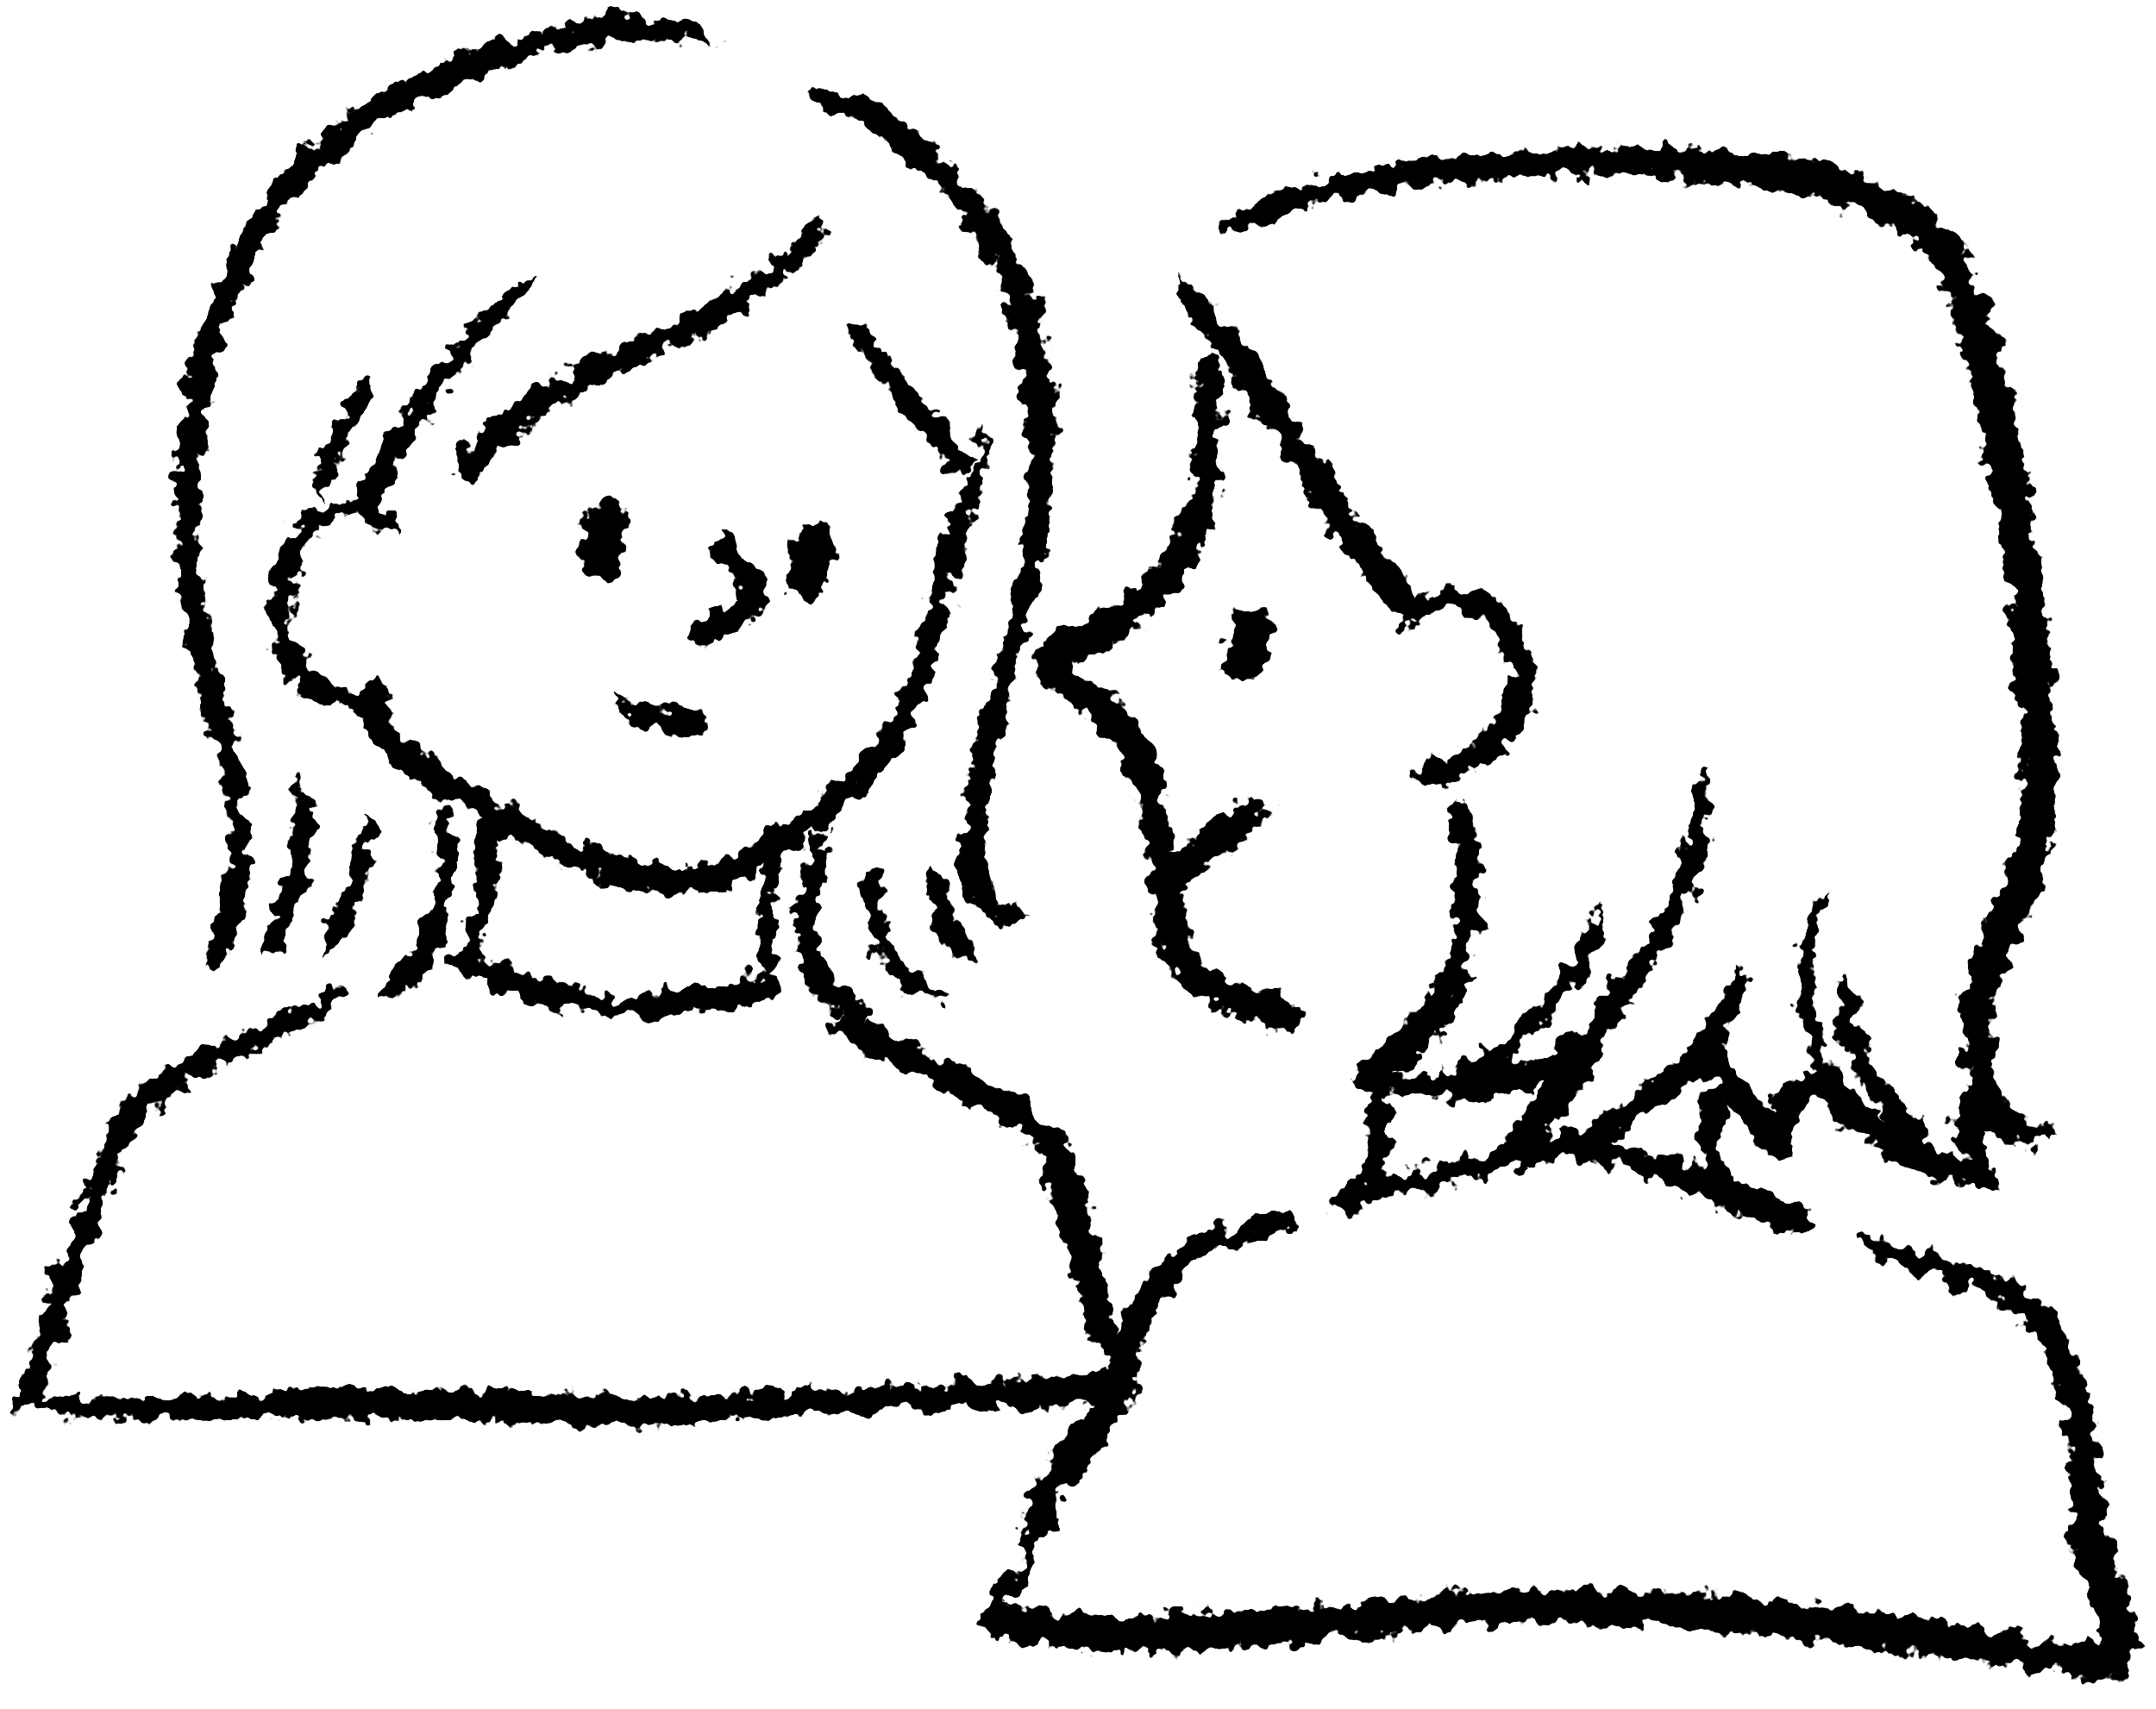
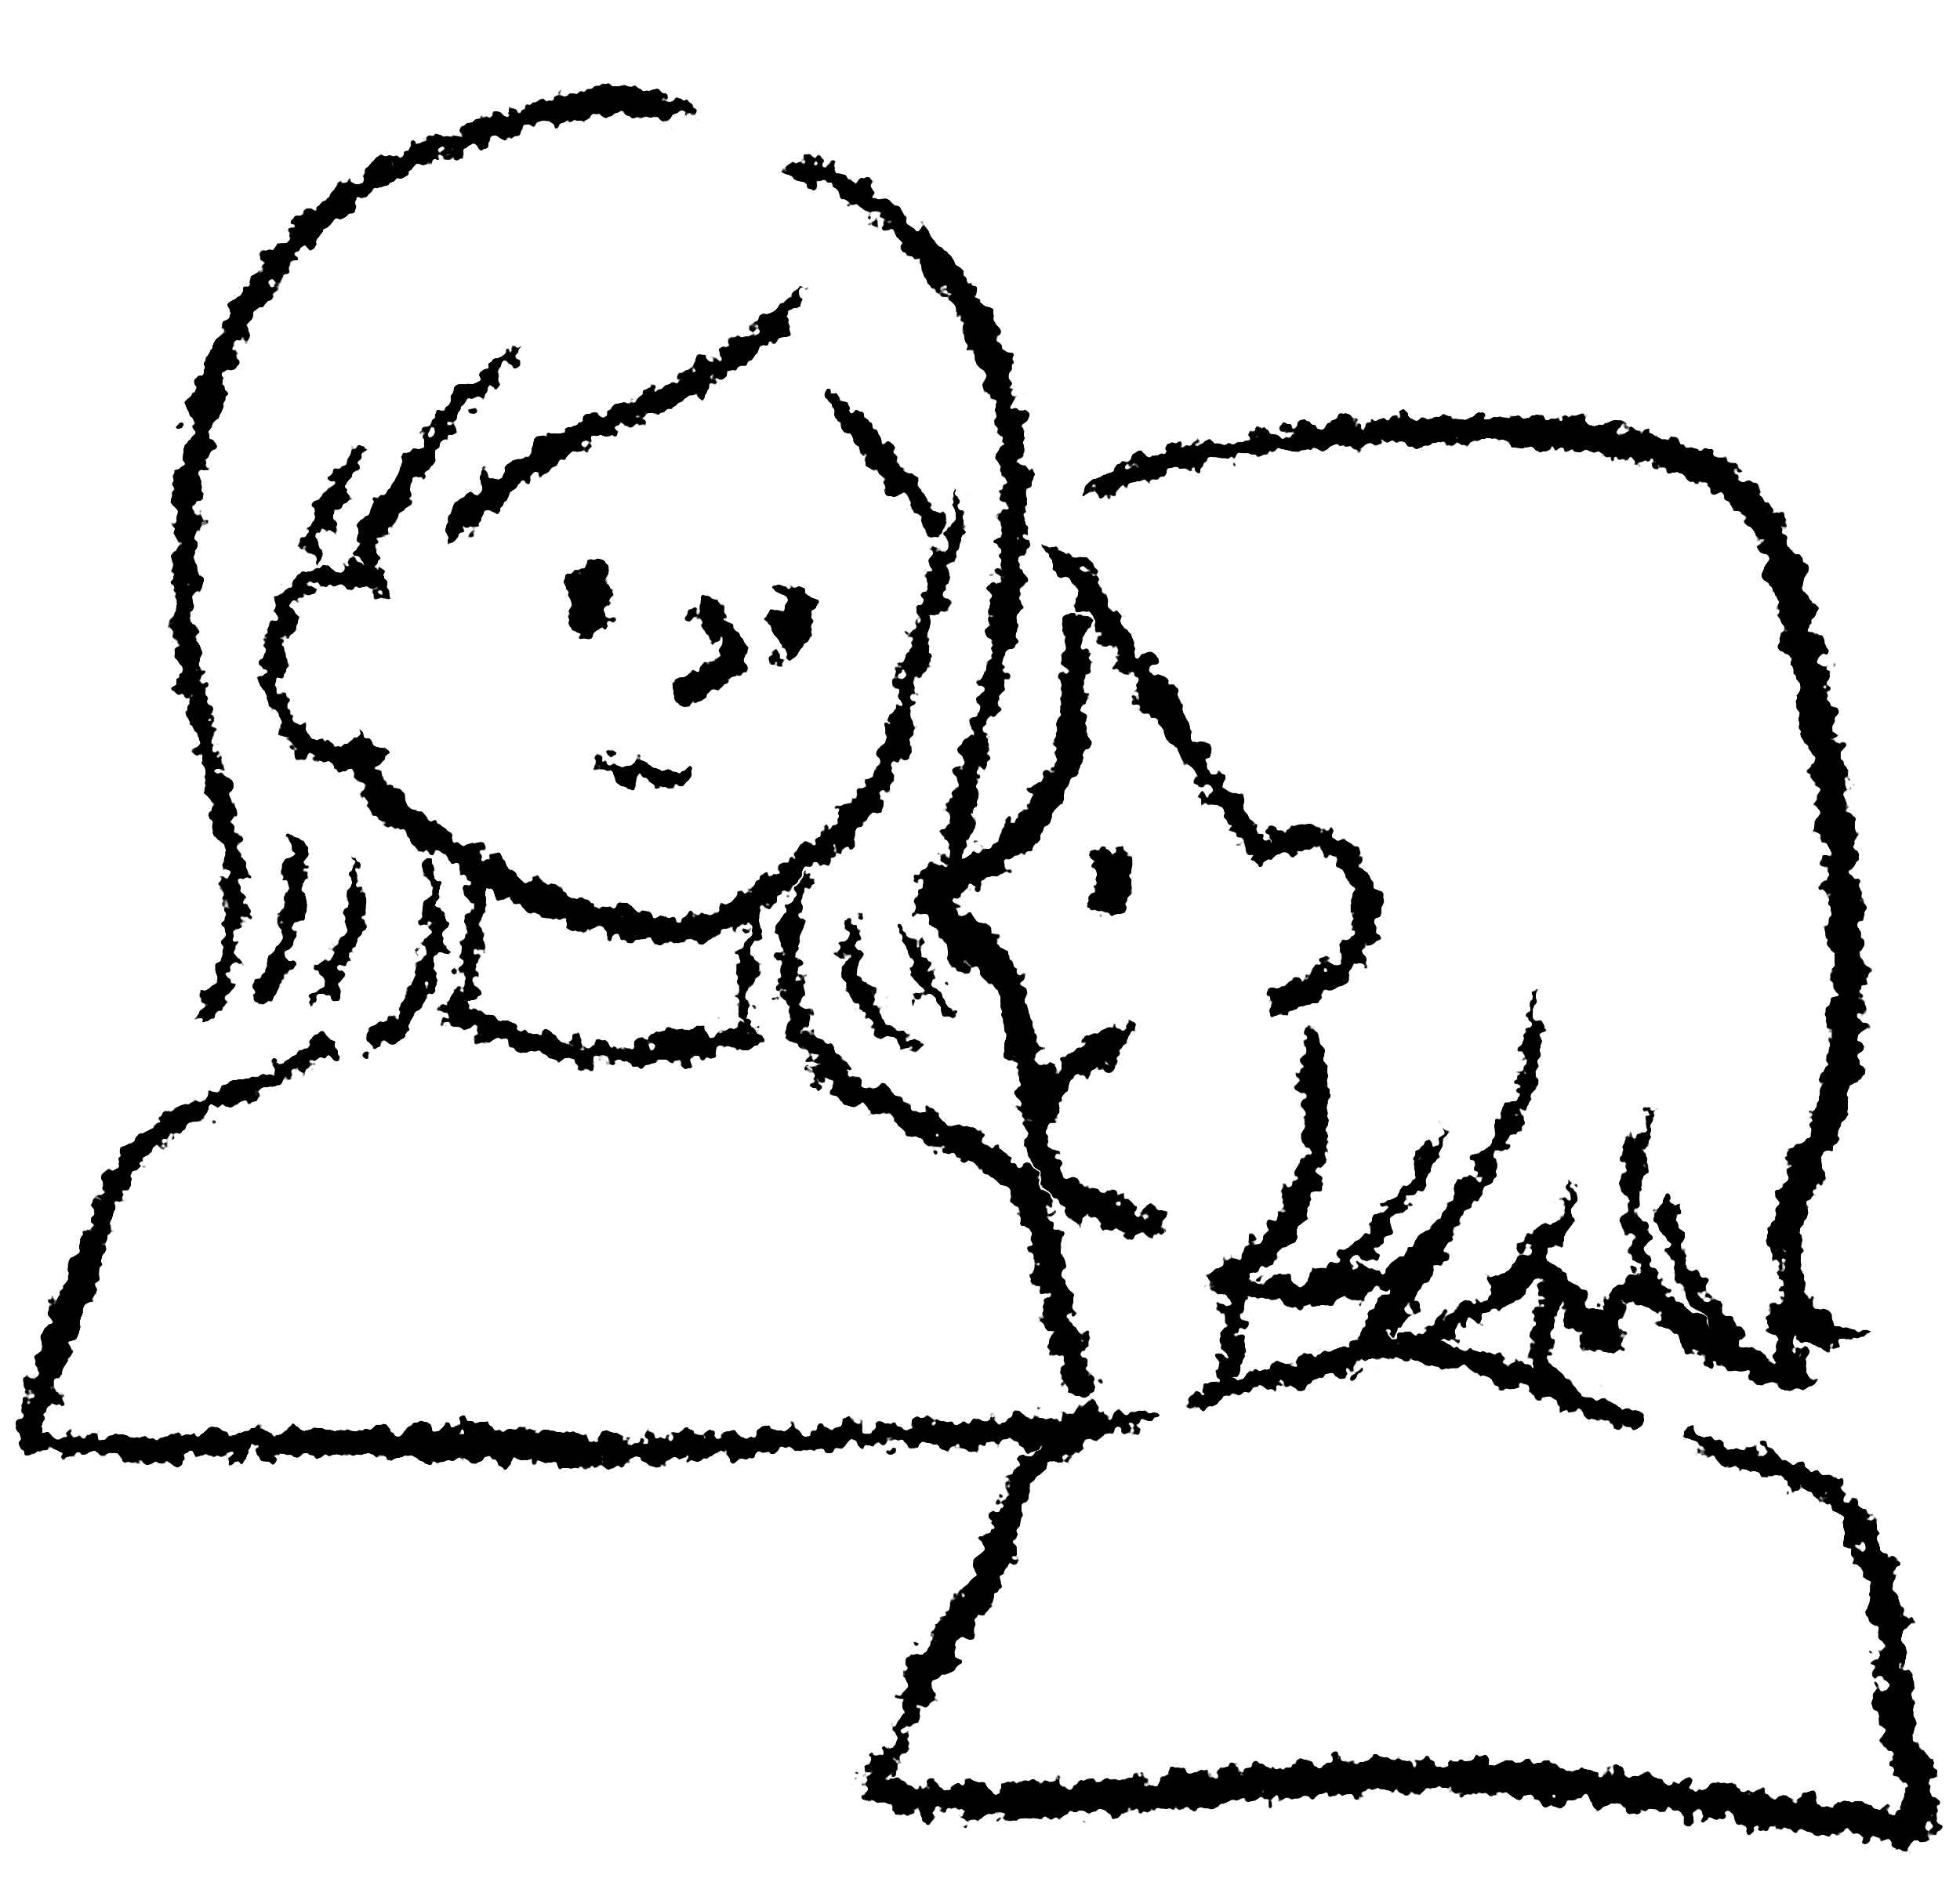
- <svg xmlns="http://www.w3.org/2000/svg" width="111" height="88" viewBox="0 0 111 88" fill="none">
-   <g filter="url(#filter0_g_95_1048)">
-     <path d="M17.834 50.839C18.178 51.137 16.262 52.393 16.045 52.535C12.456 54.844 7.352 55.574 6.049 60.291L2.196 71.97C3.427 71.934 4.67 72.021 5.903 71.981C12.953 71.752 19.954 71.399 27.04 71.538C28.971 71.577 30.967 72.002 32.957 71.981C38.368 71.921 44.572 71.405 50.077 71.135C52.132 71.033 54.348 70.889 56.397 70.693C56.987 70.636 57.571 69.885 58.222 70.64L58.268 71.49C58.08 71.913 57.63 72.052 57.203 72.131C53.227 72.858 48.222 72.386 44.141 72.596C39.74 72.822 35.012 73.632 30.625 73.448C25.093 73.215 19.671 73.046 14.146 73.036C9.777 73.029 5.368 73.38 1.084 72.606C0.314 72.194 1.327 70.01 1.558 69.325C2.518 66.47 4.914 58.587 6.635 56.65C8.401 54.662 12.412 53.281 14.81 52.144C15.802 51.672 16.624 50.638 17.836 50.839H17.834Z" fill="black" />
-     <path d="M50.806 24C51.072 24.264 49.345 29 49.131 29.825C48.085 33.879 48.108 36.604 45.209 40.062C43.894 41.631 41.718 42.79 40.246 44.238C39.766 46.211 39.975 48.258 39.603 50.201C40.77 50.191 40.76 51.14 39.662 51.421C34.551 52.728 30.069 52.698 25.177 50.787C24.795 50.637 23.562 50.102 23.331 49.886C22.636 49.228 23.56 49.099 23.748 48.774C24.575 47.351 24.484 43.834 24.719 42.172C22.323 40.645 19.193 39.639 18.476 36.564C13.408 36.864 12.661 29.337 15.497 26.632C16.715 25.471 20.509 25.467 20.578 27.592C20.242 27.933 17.39 25.203 15.757 28.161C15.328 28.937 14.848 30.834 14.867 31.705C14.909 33.555 16.728 35.886 18.751 35.412C18.914 35.374 18.884 35.012 18.982 35.016C19.253 35.025 19.811 35.293 20.164 35.304C20.771 35.809 19.775 35.978 19.823 36.484C19.864 36.898 20.473 37.742 20.785 38.061C21.906 39.203 27.762 42.527 29.379 43.206C31.278 44.005 34.689 44.828 36.702 44.45C38.271 44.156 43.249 40.455 44.344 39.199C47.693 35.367 47.218 31.123 48.954 26.689C49.144 26.203 49.888 24.382 50.163 24.139C50.398 23.93 50.516 23.985 50.806 24ZM39.392 44.71C34.995 47.511 29.819 45.042 25.655 43.02C25.759 45.067 25.404 47.137 24.613 49.021C24.676 49.3 25.146 49.412 25.387 49.522C26.393 49.981 30.202 51.161 31.257 51.261C33.75 51.493 36.647 50.326 39.182 50.203C38.605 48.414 39.153 46.515 39.389 44.712L39.392 44.71Z" fill="black" />
-     <path d="M42.777 52.529C43.153 52.157 46.454 53.556 47.078 53.825C48.956 54.637 53.506 56.819 54.61 58.34C55.103 59.016 55.312 59.778 55.562 60.558C56.469 63.402 56.949 66.457 57.786 69.316C57.731 69.741 57.332 70.164 56.871 70.046C56.539 69.917 56.42 69.638 56.291 69.34C55.247 66.929 54.894 63.544 54.084 60.981C53.663 59.649 53.354 58.879 52.147 58.056L42.991 53.263L42.777 52.527V52.529Z" fill="black" />
-     <path d="M35.609 33.065C35.027 32.233 37.459 30.918 38.117 30.751C38.319 29.768 36.529 28.806 36.467 28.083L37.146 27.398C38.119 28.169 39.766 29.916 39.358 31.248C39.248 31.608 36.152 33.843 35.611 33.067L35.609 33.065Z" fill="black" />
-     <path d="M30.665 25.94C33.532 25.06 32.153 30.791 30.396 29.507C29.61 28.932 29.622 26.259 30.665 25.94Z" fill="black" />
-     <path d="M40.925 30.708C40.223 29.981 40.612 26.532 42.204 26.985C43.369 27.314 42.834 30.376 41.87 30.823C41.597 30.981 41.14 30.93 40.925 30.708Z" fill="black" />
-     <path d="M36.218 36.827C36.543 37.801 35.666 37.868 34.888 37.804C34.348 37.759 30.982 36.785 31.562 35.915L36.216 36.83L36.218 36.827Z" fill="black" />
-     <path d="M37.087 2.302C33.454 1.817 30.479 2.08 26.992 3.092C14.505 6.719 10.341 14.913 10.236 27.545C10.177 34.547 14.505 41.019 12.207 48.116C11.934 48.959 11.574 50.224 10.458 50.063C10.648 48.498 11.528 47.069 11.703 45.498C12.374 39.461 9.675 35.541 9.217 30.066C8.062 16.266 12.642 6.044 26.311 1.987C29.51 1.037 34.462 -0.268 37.089 2.302H37.087Z" fill="black" />
-     <path d="M52.937 47.109C52.184 48.171 50.421 47.112 49.937 46.198C48.393 43.28 51.121 35.646 51.814 32.354C53.233 25.621 53.538 19.975 50.988 13.448C50.051 11.054 45.928 6.918 43.572 5.856C42.923 5.565 42.208 5.434 41.525 5.26C41.717 3.968 44.037 4.865 44.839 5.224C46.744 6.076 51.009 10.227 51.92 12.092C56.815 22.111 53.039 30.195 51.133 39.914C50.632 42.472 49.613 46.234 52.937 47.109Z" fill="black" />
-     <path d="M42.367 10.97C42.468 12.799 40.844 14.184 39.48 15.161C35.638 17.912 30.631 19.259 26.839 22.177C26.247 22.634 24.551 24.433 24.192 24.602C23.274 25.036 23.215 24.156 23.676 23.45C24.666 21.932 27.247 20.2 28.838 19.314C33.445 16.742 38.956 15.235 42.367 10.972V10.97Z" fill="black" />
-     <path d="M27.785 14.351L24.232 18.299C22.502 20.984 20.231 23.465 19.544 26.681C18.538 27.237 18.603 25.801 18.749 25.069C19.174 22.927 24.746 15.34 26.791 14.514C27.129 14.376 27.419 14.298 27.787 14.349L27.785 14.351Z" fill="black" />
-     <path d="M42.792 42.669C42.43 45.069 41.415 48.27 42.912 50.472C43.274 51.002 45.678 52.462 44.564 52.796C43.61 53.081 41.95 51.366 41.58 50.537C40.821 48.841 40.977 45.811 41.538 44.052C41.736 43.426 41.965 42.502 42.794 42.667L42.792 42.669Z" fill="black" />
-     <path d="M22.502 41.401C23.204 41.335 23.291 42.471 23.344 42.989C23.564 45.141 23.177 48.169 21.868 49.958C21.568 50.368 19.866 52.2 19.333 51.542C19.493 50.531 20.398 50.136 20.904 49.417C21.439 48.658 22.502 45.951 22.502 45.099V41.401Z" fill="black" />
-     <path d="M43.639 16.464C44.062 16.411 44.34 16.821 44.593 17.094C45.365 17.929 49.852 23.188 49.949 23.799C50.07 24.554 49.353 24.74 48.92 24.18C47.943 22.592 46.556 21.317 45.458 19.822C45.096 19.327 43.204 16.967 43.642 16.464H43.639Z" fill="black" />
-     <path d="M13.414 49.218C13.619 47.795 14.412 46.653 14.75 45.167C15.12 43.539 14.96 42.426 15.129 40.895C15.152 40.675 15.237 39.734 15.628 39.923C15.918 40.062 16.159 41.976 16.159 42.35C16.161 43.703 15.294 48.256 14.162 49.02C13.907 49.193 13.731 49.271 13.412 49.216L13.414 49.218Z" fill="black" />
-     <path d="M48.71 51.542C45.17 51.696 43.934 47.213 44.697 44.358C45.68 44.384 45.247 45.758 45.384 46.522C45.593 47.704 46.137 49.133 47.017 49.962C47.219 50.152 49.099 51.208 48.71 51.542Z" fill="black" />
-     <path d="M16.372 49.006L17.912 45.158L18.8 41.614C19.51 42.832 19.077 44.661 18.7 45.947C18.39 47.006 17.726 49.125 16.372 49.006Z" fill="black" />
-     <path d="M19.331 19.635L16.48 25.759C15.782 25.072 16.269 24.048 16.546 23.294C16.719 22.824 18.565 18.929 19.331 19.633V19.635Z" fill="black" />
-     <path d="M50.402 49.429C48.12 49.74 47.461 46.452 47.869 44.784C48.399 44.39 48.958 46.979 49.161 47.399C49.505 48.114 50.163 48.649 50.404 49.429H50.402Z" fill="black" />
-     <path d="M50.398 25.761C49.495 24.974 50.607 23.078 50.505 21.959C51.172 23.031 50.846 24.657 50.398 25.761Z" fill="black" />
-     <path d="M87.917 43.163C87.324 47.545 83.734 51.031 82.069 54.841C81.431 56.303 80.199 57.344 79.381 58.692C84 57.332 87.68 54.044 89.697 49.685C90.193 51.228 89.175 52.596 88.451 53.835L91.234 57.27C91.367 56.082 92.136 55.145 93.372 55.135C92.489 52.537 91.801 47.759 94.2 45.889C93.377 48.281 93.149 50.559 93.671 53.062C94.062 54.936 95.638 57.007 97.403 57.745C95.612 56.134 94.477 53.688 94.544 51.235C94.551 50.948 94.66 50.02 95.147 50.162C95.521 50.35 95.744 52.881 95.972 53.605C96.636 55.719 98.024 56.853 99.536 58.343L99.505 58.675C98.219 58.803 100.637 59.645 100.959 59.406C100.651 58.597 100.29 57.7 100.646 56.848C100.762 56.568 101.178 56.585 101.206 56.402C101.344 55.534 100.841 53.145 100.988 51.731C101.28 48.969 103.116 46.361 103.688 43.524C104.919 37.417 102.646 24.864 101.166 18.536C100.549 15.898 99.941 12.963 97.41 11.62C90.672 8.045 76.607 8.702 69.172 10.199C67.236 10.588 64.863 11.753 63.129 11.986C62.759 12.035 62.726 12.005 62.778 11.632C62.98 11.155 65.191 10.147 65.796 9.907C71.421 7.675 86.314 6.906 92.193 8.061C99.616 9.518 101.557 11.734 103.166 18.906C104.762 26.038 107.126 38.755 105.054 45.605C104.065 48.879 101.344 52.694 102.969 56.329C103.676 57.909 104.874 57.453 105.934 58.459C104.694 59.159 103.391 59.107 102.143 58.462L102.869 60.915C102.708 61.591 99.875 60.832 99.348 60.661C98.041 60.236 96.205 59.112 95.154 58.215C94.511 57.667 93.407 55.641 92.705 56.969C92.247 57.837 92.862 59.802 91.597 59.655C90.722 59.553 88.314 56.032 87.796 55.142C85.493 56.656 81.037 60.708 78.119 59.833C76.323 59.294 79.196 56.635 79.611 55.854C79.469 55.745 76.923 56.478 76.38 56.535C74.987 56.677 71.881 56.575 70.529 56.276C70.097 56.181 69.665 55.84 69.426 55.467C70.268 54.063 71.763 53.619 72.833 52.274C73.442 51.508 74.868 48.786 74.868 47.906V41.149C75.675 41.102 75.957 42.803 76.028 43.427C76.572 48.222 75.767 52.188 72.021 55.372C75.983 55.847 78.147 52.763 80.42 50.139L82.453 46.601C82.622 49.956 79.632 52.573 77.476 54.782C78.047 54.962 79.184 54.518 79.772 54.234C81.81 53.247 85.331 47.673 86.195 45.479C86.994 43.45 87.127 42.188 87.441 40.081C87.502 39.666 87.315 39.685 87.908 39.725C87.803 40.812 88.05 42.11 87.908 43.163H87.917Z" fill="black" />
-     <path d="M60.412 14.354C62.092 15.059 63.335 16.634 64.398 18.074C67.262 21.958 69.483 26.525 72.557 30.307C72.818 30.791 72.894 31.311 72.382 31.664C71.725 31.797 69.473 28.608 68.994 27.944C66.908 25.064 65.108 21.818 63.172 18.829C62.737 18.157 60.042 14.836 60.415 14.354H60.412Z" fill="black" />
-     <path d="M51.947 82.875C52.892 82.716 53.772 83.072 54.664 83.124C61.775 83.535 69.395 82.332 76.494 81.931C83.956 81.509 89.994 82.202 97.327 83.148C100.796 83.597 104.229 84.399 107.759 84.513L108.11 83.998C107.959 82.472 106.628 80.576 106.5 79.174C106.433 78.439 106.763 77.812 106.749 77.07C106.713 75.198 105.854 70.517 104.877 68.96C102.851 65.739 99.135 66.412 96.452 64.581C96.01 64.279 95.586 64.066 96.179 63.672C99.021 64.721 102.103 64.768 104.573 66.657C108.298 69.506 107.954 75.494 108.64 79.663C108.815 80.735 109.634 81.979 109.785 83.26C110.334 87.896 108.319 86.237 105.183 85.965C96.317 85.193 87.595 83.215 78.615 83.58C71.106 83.886 60.446 85.72 53.279 84.745C47.202 83.919 52.085 81.96 52.799 79.321C52.989 78.614 52.531 78.529 52.51 78.251C52.422 77.115 55.879 72.958 56.581 71.508C57.822 68.941 57.971 65.722 60.792 64.099C61.713 63.57 65.561 62.135 66.415 62.602C66.679 62.811 66.71 62.887 66.415 63.084C65.383 63.774 62.904 64.125 61.504 65.05C58.987 66.714 59.134 69.72 58 72.216C57.184 74.009 55.812 75.62 54.749 77.264L51.947 82.878V82.875Z" fill="black" />
-     <path d="M62.856 25.14C62.553 28.333 60.206 31.247 57.62 32.946C56.977 33.368 56.223 33.596 55.57 33.98C55.376 34.094 55.174 33.911 55.269 34.383C55.971 35.164 57.12 35.589 57.85 36.31C59.748 38.182 59.929 41.276 60.486 43.752C60.719 43.983 63.651 40.939 64.584 41.176C67.153 41.826 61.352 44.853 61.072 45.411C60.887 45.783 61.094 47.848 61.2 48.37C61.656 50.616 66.014 50.88 66.887 51.694C67.583 52.339 66.747 53.051 65.853 52.991C63.561 52.837 59.995 50.752 59.594 48.317C59.063 45.084 58.84 39.411 56.337 37.109C55.44 36.284 52.104 34.64 53.708 33.069C54.109 32.675 55.475 32.331 56.133 31.937C57.912 30.877 59.428 29.555 60.434 27.702C61.748 25.28 61.264 21.519 61.703 18.777L62.026 18.388C62.263 18.264 62.852 18.547 62.852 18.739C62.852 20.748 63.037 23.199 62.852 25.14H62.856Z" fill="black" />
-     <path d="M88.94 55.61C88.931 57.064 88.01 59.999 89.484 60.877C90.573 61.527 94.608 62.016 93.061 63.653C89.026 62.654 84.236 59.662 80.048 59.62C78.392 59.603 76.935 60.533 75.386 60.903C73.996 61.235 72.487 61.306 71.146 61.643C70.608 61.779 68.736 63 68.548 62.125C68.394 61.399 70.126 60.886 70.19 60.796C70.302 60.642 70.048 60.132 70.1 59.843C70.176 59.404 70.361 58.988 70.422 58.547C70.551 57.615 70.173 56.559 71.039 55.849C72.019 57.086 71.704 58.977 71.158 60.348C74.738 60.443 77.602 58.156 81.208 58.483C83.298 58.673 85.507 59.56 87.519 60.113C87.631 58.564 86.926 56.144 88.943 55.61H88.94Z" fill="black" />
-     <path d="M73.07 40.416C72.342 39.377 75.044 38.599 75.647 38.167C77.559 36.801 78.38 34.869 77.047 32.767C76.257 31.522 75.457 31.163 73.984 31.529C73.687 31.602 71.827 32.976 72.107 32.022C72.629 30.248 75.391 29.794 76.857 30.822C79.915 32.969 79.481 37.287 76.596 39.353C76.074 39.726 73.526 41.066 73.07 40.416Z" fill="black" />
-     <path d="M63.388 34.684C62.697 33.989 63.281 31.884 64.04 31.299L64.821 31.22C66.157 31.593 65.592 36.238 63.386 34.687L63.388 34.684Z" fill="black" />
+ <svg xmlns="http://www.w3.org/2000/svg" width="96" height="92" viewBox="0 0 96 92" fill="none">
+   <g filter="url(#filter0_g_102_1081)">
+     <path d="M16.58 50.777C16.899 51.053 15.124 52.216 14.922 52.348C11.598 54.487 6.869 55.163 5.663 59.533L2.094 70.352C3.234 70.319 4.385 70.399 5.528 70.362C12.059 70.15 18.544 69.823 25.109 69.952C26.897 69.987 28.746 70.381 30.59 70.362C35.602 70.307 41.35 69.829 46.449 69.578C48.353 69.484 50.406 69.351 52.304 69.169C52.85 69.116 53.391 68.42 53.994 69.12L54.038 69.907C53.863 70.299 53.446 70.428 53.05 70.501C49.367 71.175 44.731 70.738 40.95 70.932C36.874 71.141 32.494 71.891 28.429 71.721C23.305 71.506 18.282 71.349 13.163 71.339C9.116 71.333 5.032 71.658 1.063 70.942C0.35 70.559 1.288 68.536 1.502 67.901C2.391 65.257 4.611 57.954 6.205 56.16C7.841 54.318 11.557 53.039 13.778 51.985C14.697 51.548 15.459 50.59 16.581 50.777H16.58Z" fill="black" />
+     <path d="M47.125 25.913C47.371 26.158 45.771 30.546 45.573 31.309C44.603 35.065 44.625 37.59 41.939 40.792C40.721 42.246 38.705 43.319 37.342 44.661C36.897 46.489 37.091 48.385 36.746 50.185C37.828 50.176 37.818 51.055 36.801 51.316C32.067 52.526 27.914 52.499 23.383 50.728C23.028 50.589 21.886 50.093 21.673 49.894C21.028 49.284 21.884 49.165 22.059 48.863C22.825 47.545 22.74 44.287 22.958 42.748C20.738 41.333 17.839 40.401 17.175 37.553C12.48 37.831 11.788 30.857 14.415 28.352C15.543 27.276 19.058 27.272 19.122 29.241C18.811 29.556 16.168 27.027 14.656 29.768C14.258 30.487 13.814 32.244 13.831 33.051C13.87 34.765 15.555 36.924 17.43 36.485C17.581 36.45 17.553 36.115 17.643 36.119C17.894 36.126 18.411 36.375 18.738 36.385C19.3 36.853 18.378 37.01 18.423 37.478C18.46 37.862 19.024 38.644 19.314 38.939C20.352 39.997 25.777 43.077 27.275 43.705C29.034 44.446 32.194 45.208 34.059 44.857C35.512 44.585 40.123 41.157 41.138 39.993C44.241 36.444 43.8 32.512 45.409 28.404C45.585 27.954 46.274 26.267 46.529 26.042C46.746 25.848 46.856 25.899 47.125 25.913ZM36.55 45.098C32.478 47.694 27.683 45.406 23.826 43.533C23.922 45.429 23.592 47.347 22.86 49.092C22.919 49.351 23.353 49.455 23.577 49.557C24.509 49.982 28.037 51.075 29.015 51.167C31.324 51.382 34.008 50.301 36.357 50.187C35.822 48.53 36.329 46.771 36.548 45.1L36.55 45.098Z" fill="black" />
+     <path d="M39.687 52.342C40.035 51.997 43.093 53.294 43.671 53.543C45.41 54.295 49.626 56.317 50.649 57.725C51.105 58.352 51.299 59.057 51.53 59.78C52.37 62.415 52.815 65.245 53.591 67.894C53.54 68.287 53.17 68.679 52.743 68.57C52.435 68.45 52.325 68.192 52.206 67.915C51.238 65.682 50.911 62.546 50.161 60.172C49.771 58.938 49.485 58.225 48.367 57.463L39.885 53.022L39.687 52.34V52.342Z" fill="black" />
+     <path d="M33.046 34.311C32.507 33.541 34.76 32.323 35.369 32.168C35.557 31.257 33.898 30.366 33.841 29.696L34.47 29.061C35.371 29.776 36.897 31.394 36.519 32.628C36.417 32.961 33.549 35.032 33.048 34.313L33.046 34.311Z" fill="black" />
+     <path d="M28.466 27.71C31.122 26.896 29.845 32.204 28.217 31.015C27.489 30.482 27.5 28.006 28.466 27.71Z" fill="black" />
+     <path d="M37.971 32.128C37.32 31.454 37.681 28.259 39.156 28.678C40.235 28.984 39.74 31.82 38.846 32.234C38.594 32.381 38.17 32.334 37.971 32.128Z" fill="black" />
+     <path d="M33.611 37.797C33.911 38.699 33.099 38.761 32.379 38.702C31.878 38.66 28.76 37.757 29.297 36.951L33.609 37.799L33.611 37.797Z" fill="black" />
+     <path d="M34.415 5.813C31.05 5.364 28.294 5.607 25.063 6.545C13.496 9.905 9.639 17.495 9.541 29.198C9.486 35.684 13.496 41.68 11.367 48.254C11.114 49.036 10.781 50.207 9.747 50.058C9.923 48.608 10.738 47.284 10.9 45.829C11.521 40.236 9.022 36.605 8.597 31.533C7.527 18.749 11.77 9.28 24.433 5.521C27.396 4.641 31.984 3.433 34.417 5.813H34.415Z" fill="black" />
+     <path d="M49.099 47.322C48.402 48.305 46.768 47.324 46.319 46.477C44.889 43.774 47.416 36.703 48.059 33.653C49.373 27.415 49.655 22.185 47.293 16.138C46.425 13.921 42.605 10.089 40.423 9.106C39.822 8.835 39.16 8.714 38.527 8.553C38.705 7.356 40.854 8.187 41.596 8.52C43.361 9.309 47.312 13.155 48.157 14.882C52.692 24.164 49.193 31.652 47.428 40.656C46.964 43.026 46.02 46.511 49.099 47.322Z" fill="black" />
+     <path d="M39.306 13.842C39.4 15.537 37.896 16.82 36.633 17.725C33.073 20.273 28.435 21.521 24.922 24.224C24.374 24.648 22.803 26.315 22.47 26.471C21.62 26.873 21.565 26.058 21.992 25.404C22.909 23.997 25.3 22.393 26.773 21.572C31.042 19.19 36.147 17.793 39.306 13.844V13.842Z" fill="black" />
+     <path d="M25.798 16.974L22.507 20.632C20.905 23.119 18.801 25.417 18.164 28.397C17.232 28.912 17.292 27.582 17.428 26.904C17.821 24.92 22.983 17.891 24.877 17.125C25.191 16.998 25.459 16.925 25.8 16.972L25.798 16.974Z" fill="black" />
+     <path d="M39.7 43.208C39.365 45.431 38.425 48.397 39.812 50.436C40.147 50.928 42.374 52.279 41.342 52.589C40.458 52.853 38.921 51.265 38.578 50.497C37.874 48.926 38.02 46.119 38.539 44.489C38.723 43.909 38.934 43.053 39.702 43.206L39.7 43.208Z" fill="black" />
+     <path d="M20.905 42.033C21.555 41.973 21.635 43.025 21.684 43.504C21.888 45.499 21.529 48.304 20.317 49.961C20.039 50.341 18.462 52.037 17.968 51.428C18.117 50.492 18.956 50.126 19.424 49.459C19.919 48.756 20.905 46.249 20.905 45.459V42.033Z" fill="black" />
+     <path d="M40.486 18.932C40.877 18.883 41.134 19.263 41.369 19.516C42.084 20.29 46.241 25.161 46.331 25.727C46.443 26.427 45.779 26.599 45.377 26.08C44.472 24.609 43.187 23.428 42.17 22.043C41.835 21.584 40.082 19.398 40.488 18.932H40.486Z" fill="black" />
+     <path d="M12.485 49.275C12.675 47.957 13.41 46.899 13.723 45.522C14.066 44.014 13.917 42.983 14.074 41.565C14.095 41.361 14.174 40.49 14.536 40.664C14.805 40.793 15.028 42.566 15.028 42.913C15.03 44.166 14.227 48.384 13.179 49.091C12.942 49.252 12.779 49.324 12.483 49.273L12.485 49.275Z" fill="black" />
+     <path d="M45.183 51.427C41.904 51.57 40.758 47.417 41.465 44.773C42.376 44.797 41.974 46.07 42.102 46.777C42.296 47.872 42.799 49.196 43.614 49.964C43.802 50.14 45.544 51.118 45.183 51.427Z" fill="black" />
+     <path d="M15.226 49.079L16.652 45.514L17.475 42.23C18.133 43.359 17.731 45.053 17.383 46.244C17.095 47.226 16.48 49.188 15.226 49.079Z" fill="black" />
+     <path d="M17.966 21.87L15.326 27.543C14.679 26.906 15.13 25.958 15.386 25.259C15.547 24.824 17.257 21.216 17.966 21.868V21.87Z" fill="black" />
+     <path d="M46.75 49.471C44.637 49.759 44.025 46.712 44.404 45.167C44.895 44.803 45.412 47.2 45.6 47.59C45.92 48.252 46.529 48.748 46.752 49.471H46.75Z" fill="black" />
+     <path d="M46.746 27.544C45.91 26.816 46.94 25.059 46.846 24.023C47.463 25.016 47.162 26.522 46.746 27.544Z" fill="black" />
+     <path d="M75.407 51.978C74.882 55.862 71.7 58.951 70.224 62.329C69.658 63.624 68.567 64.547 67.841 65.742C71.936 64.537 75.197 61.622 76.985 57.759C77.424 59.126 76.522 60.339 75.88 61.437L78.347 64.482C78.465 63.428 79.146 62.598 80.242 62.589C79.46 60.287 78.85 56.051 80.976 54.394C80.246 56.514 80.044 58.533 80.507 60.751C80.854 62.413 82.25 64.249 83.815 64.903C82.227 63.475 81.222 61.307 81.281 59.132C81.287 58.878 81.384 58.056 81.815 58.182C82.147 58.348 82.345 60.592 82.547 61.233C83.135 63.107 84.366 64.112 85.705 65.432L85.678 65.727C84.538 65.84 86.681 66.587 86.967 66.374C86.694 65.657 86.374 64.862 86.689 64.108C86.792 63.859 87.16 63.874 87.186 63.712C87.308 62.943 86.862 60.825 86.992 59.572C87.251 57.124 88.879 54.813 89.385 52.298C90.477 46.885 88.462 35.759 87.15 30.15C86.603 27.812 86.065 25.21 83.821 24.02C77.849 20.851 65.383 21.434 58.792 22.761C57.077 23.105 54.974 24.138 53.437 24.344C53.108 24.388 53.079 24.361 53.125 24.031C53.304 23.608 55.264 22.714 55.8 22.502C60.786 20.523 73.986 19.842 79.197 20.866C85.777 22.157 87.497 24.121 88.923 30.478C90.338 36.8 92.432 48.071 90.597 54.142C89.72 57.044 87.308 60.425 88.748 63.647C89.375 65.048 90.437 64.644 91.377 65.535C90.277 66.156 89.122 66.109 88.016 65.538L88.66 67.712C88.517 68.311 86.006 67.638 85.539 67.487C84.38 67.111 82.753 66.114 81.821 65.319C81.251 64.833 80.273 63.037 79.651 64.215C79.245 64.984 79.79 66.726 78.669 66.595C77.893 66.505 75.759 63.384 75.3 62.596C73.258 63.937 69.309 67.529 66.722 66.753C65.131 66.276 67.677 63.918 68.045 63.227C67.919 63.13 65.663 63.78 65.181 63.83C63.947 63.956 61.194 63.866 59.995 63.601C59.613 63.517 59.23 63.214 59.017 62.884C59.764 61.639 61.089 61.246 62.037 60.053C62.578 59.374 63.842 56.962 63.842 56.182V50.193C64.556 50.151 64.807 51.658 64.87 52.212C65.351 56.462 64.638 59.977 61.318 62.8C64.83 63.22 66.748 60.486 68.762 58.161L70.564 55.025C70.714 57.999 68.064 60.318 66.153 62.276C66.659 62.436 67.667 62.043 68.188 61.79C69.995 60.915 73.115 55.976 73.881 54.031C74.589 52.233 74.707 51.114 74.985 49.246C75.039 48.879 74.873 48.895 75.399 48.931C75.306 49.894 75.525 51.044 75.399 51.978H75.407Z" fill="black" />
+     <path d="M51.029 26.443C52.517 27.067 53.619 28.464 54.562 29.74C57.1 33.183 59.068 37.231 61.793 40.583C62.025 41.012 62.092 41.472 61.638 41.785C61.055 41.903 59.06 39.077 58.635 38.488C56.786 35.935 55.19 33.059 53.474 30.409C53.09 29.814 50.701 26.87 51.031 26.443H51.029Z" fill="black" />
+     <path d="M43.526 87.177C44.363 87.036 45.143 87.351 45.934 87.398C52.236 87.761 58.99 86.695 65.282 86.34C71.896 85.966 77.248 86.58 83.748 87.419C86.822 87.816 89.865 88.527 92.994 88.628L93.305 88.171C93.171 86.819 91.991 85.139 91.877 83.896C91.819 83.244 92.111 82.689 92.098 82.031C92.067 80.372 91.305 76.223 90.439 74.843C88.643 71.988 85.35 72.585 82.972 70.962C82.581 70.694 82.204 70.505 82.73 70.156C85.249 71.086 87.981 71.128 90.17 72.802C93.471 75.327 93.166 80.635 93.774 84.329C93.93 85.28 94.655 86.382 94.79 87.517C95.276 91.626 93.49 90.157 90.71 89.915C82.852 89.231 75.122 87.478 67.162 87.801C60.507 88.073 51.058 89.698 44.706 88.834C39.32 88.102 43.648 86.365 44.281 84.027C44.449 83.4 44.043 83.324 44.024 83.078C43.946 82.071 47.01 78.387 47.633 77.102C48.733 74.827 48.865 71.973 51.365 70.535C52.181 70.066 55.592 68.793 56.349 69.208C56.583 69.393 56.61 69.46 56.349 69.635C55.434 70.246 53.237 70.558 51.996 71.378C49.765 72.852 49.895 75.516 48.89 77.729C48.167 79.318 46.951 80.746 46.009 82.204L43.526 87.179V87.177Z" fill="black" />
+     <path d="M53.195 36.003C52.926 38.834 50.846 41.416 48.554 42.922C47.984 43.296 47.315 43.498 46.737 43.839C46.565 43.94 46.386 43.778 46.47 44.196C47.092 44.888 48.11 45.264 48.758 45.904C50.44 47.563 50.6 50.305 51.094 52.5C51.3 52.704 53.899 50.006 54.726 50.217C57.003 50.793 51.862 53.476 51.614 53.97C51.45 54.3 51.633 56.13 51.727 56.593C52.131 58.584 55.994 58.818 56.768 59.539C57.384 60.111 56.644 60.742 55.851 60.689C53.819 60.552 50.659 58.704 50.303 56.546C49.833 53.68 49.635 48.652 47.416 46.612C46.621 45.88 43.665 44.423 45.086 43.031C45.442 42.682 46.653 42.377 47.235 42.028C48.813 41.088 50.156 39.917 51.048 38.274C52.213 36.127 51.784 32.794 52.173 30.363L52.459 30.018C52.669 29.909 53.191 30.159 53.191 30.33C53.191 32.111 53.355 34.283 53.191 36.003H53.195Z" fill="black" />
+     <path d="M76.314 63.01C76.306 64.299 75.49 66.901 76.796 67.679C77.761 68.255 81.338 68.688 79.967 70.139C76.39 69.254 72.144 66.602 68.432 66.564C66.965 66.549 65.673 67.374 64.3 67.702C63.068 67.996 61.73 68.059 60.542 68.358C60.065 68.478 58.406 69.561 58.24 68.785C58.103 68.141 59.638 67.687 59.695 67.607C59.794 67.471 59.569 67.018 59.615 66.762C59.682 66.373 59.846 66.005 59.901 65.614C60.014 64.787 59.68 63.851 60.448 63.223C61.316 64.318 61.036 65.994 60.553 67.21C63.726 67.294 66.264 65.267 69.461 65.557C71.313 65.725 73.271 66.512 75.054 67.001C75.153 65.628 74.529 63.483 76.316 63.01H76.314Z" fill="black" />
+     <path d="M62.248 49.543C61.602 48.622 63.997 47.932 64.532 47.55C66.227 46.338 66.954 44.627 65.772 42.763C65.072 41.659 64.363 41.342 63.057 41.666C62.795 41.731 61.146 42.948 61.394 42.103C61.857 40.53 64.305 40.129 65.604 41.039C68.315 42.942 67.93 46.769 65.373 48.601C64.91 48.931 62.652 50.119 62.248 49.543Z" fill="black" />
+     <path d="M53.666 44.463C53.054 43.847 53.571 41.981 54.244 41.462L54.936 41.393C56.12 41.723 55.62 45.84 53.664 44.465L53.666 44.463Z" fill="black" />
  </g>
  <defs>
-     <filter id="filter0_g_95_1048" x="3.03984e-06" y="-0" width="110.675" height="87.275" filterUnits="userSpaceOnUse" color-interpolation-filters="sRGB">
+     <filter id="filter0_g_102_1081" x="-1.2219e-05" y="-0" width="95.669" height="91.168" filterUnits="userSpaceOnUse" color-interpolation-filters="sRGB">
      <feFlood flood-opacity="0" result="BackgroundImageFix" />
      <feBlend mode="normal" in="SourceGraphic" in2="BackgroundImageFix" result="shape" />
      <feTurbulence type="fractalNoise" baseFrequency="0.999 0.999" numOctaves="3" seed="1946" />
      <feDisplacementMap in="shape" scale="1.6" xChannelSelector="R" yChannelSelector="G" result="displacedImage" width="100%" height="100%" />
-       <feMerge result="effect1_texture_95_1048">
+       <feMerge result="effect1_texture_102_1081">
        <feMergeNode in="displacedImage" />
      </feMerge>
    </filter>
  </defs>
</svg>
